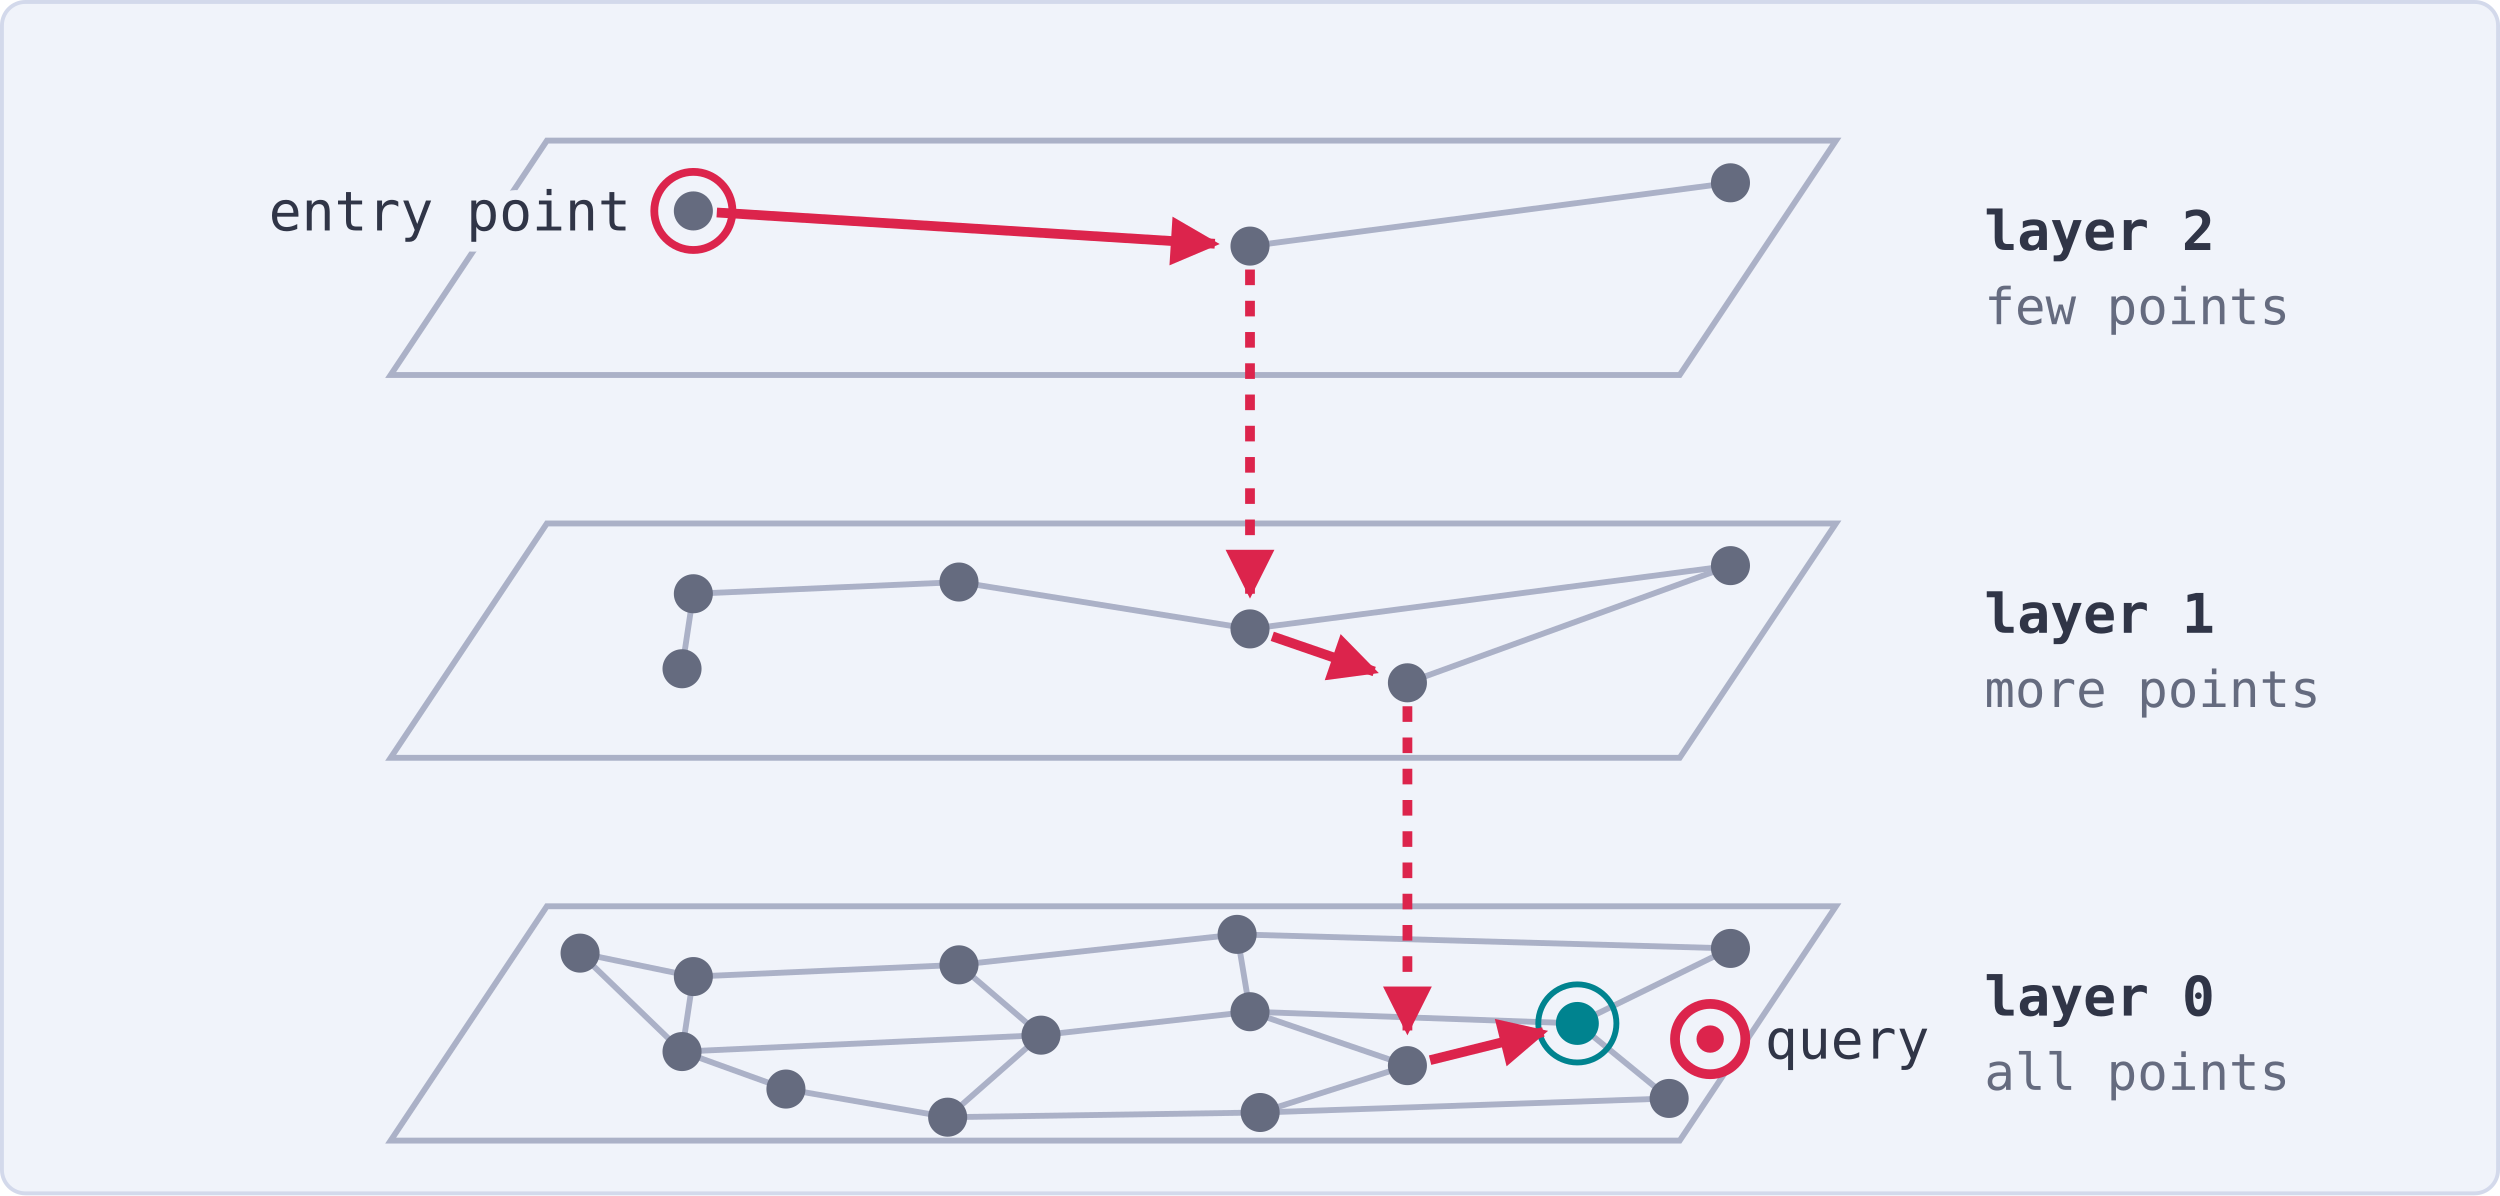
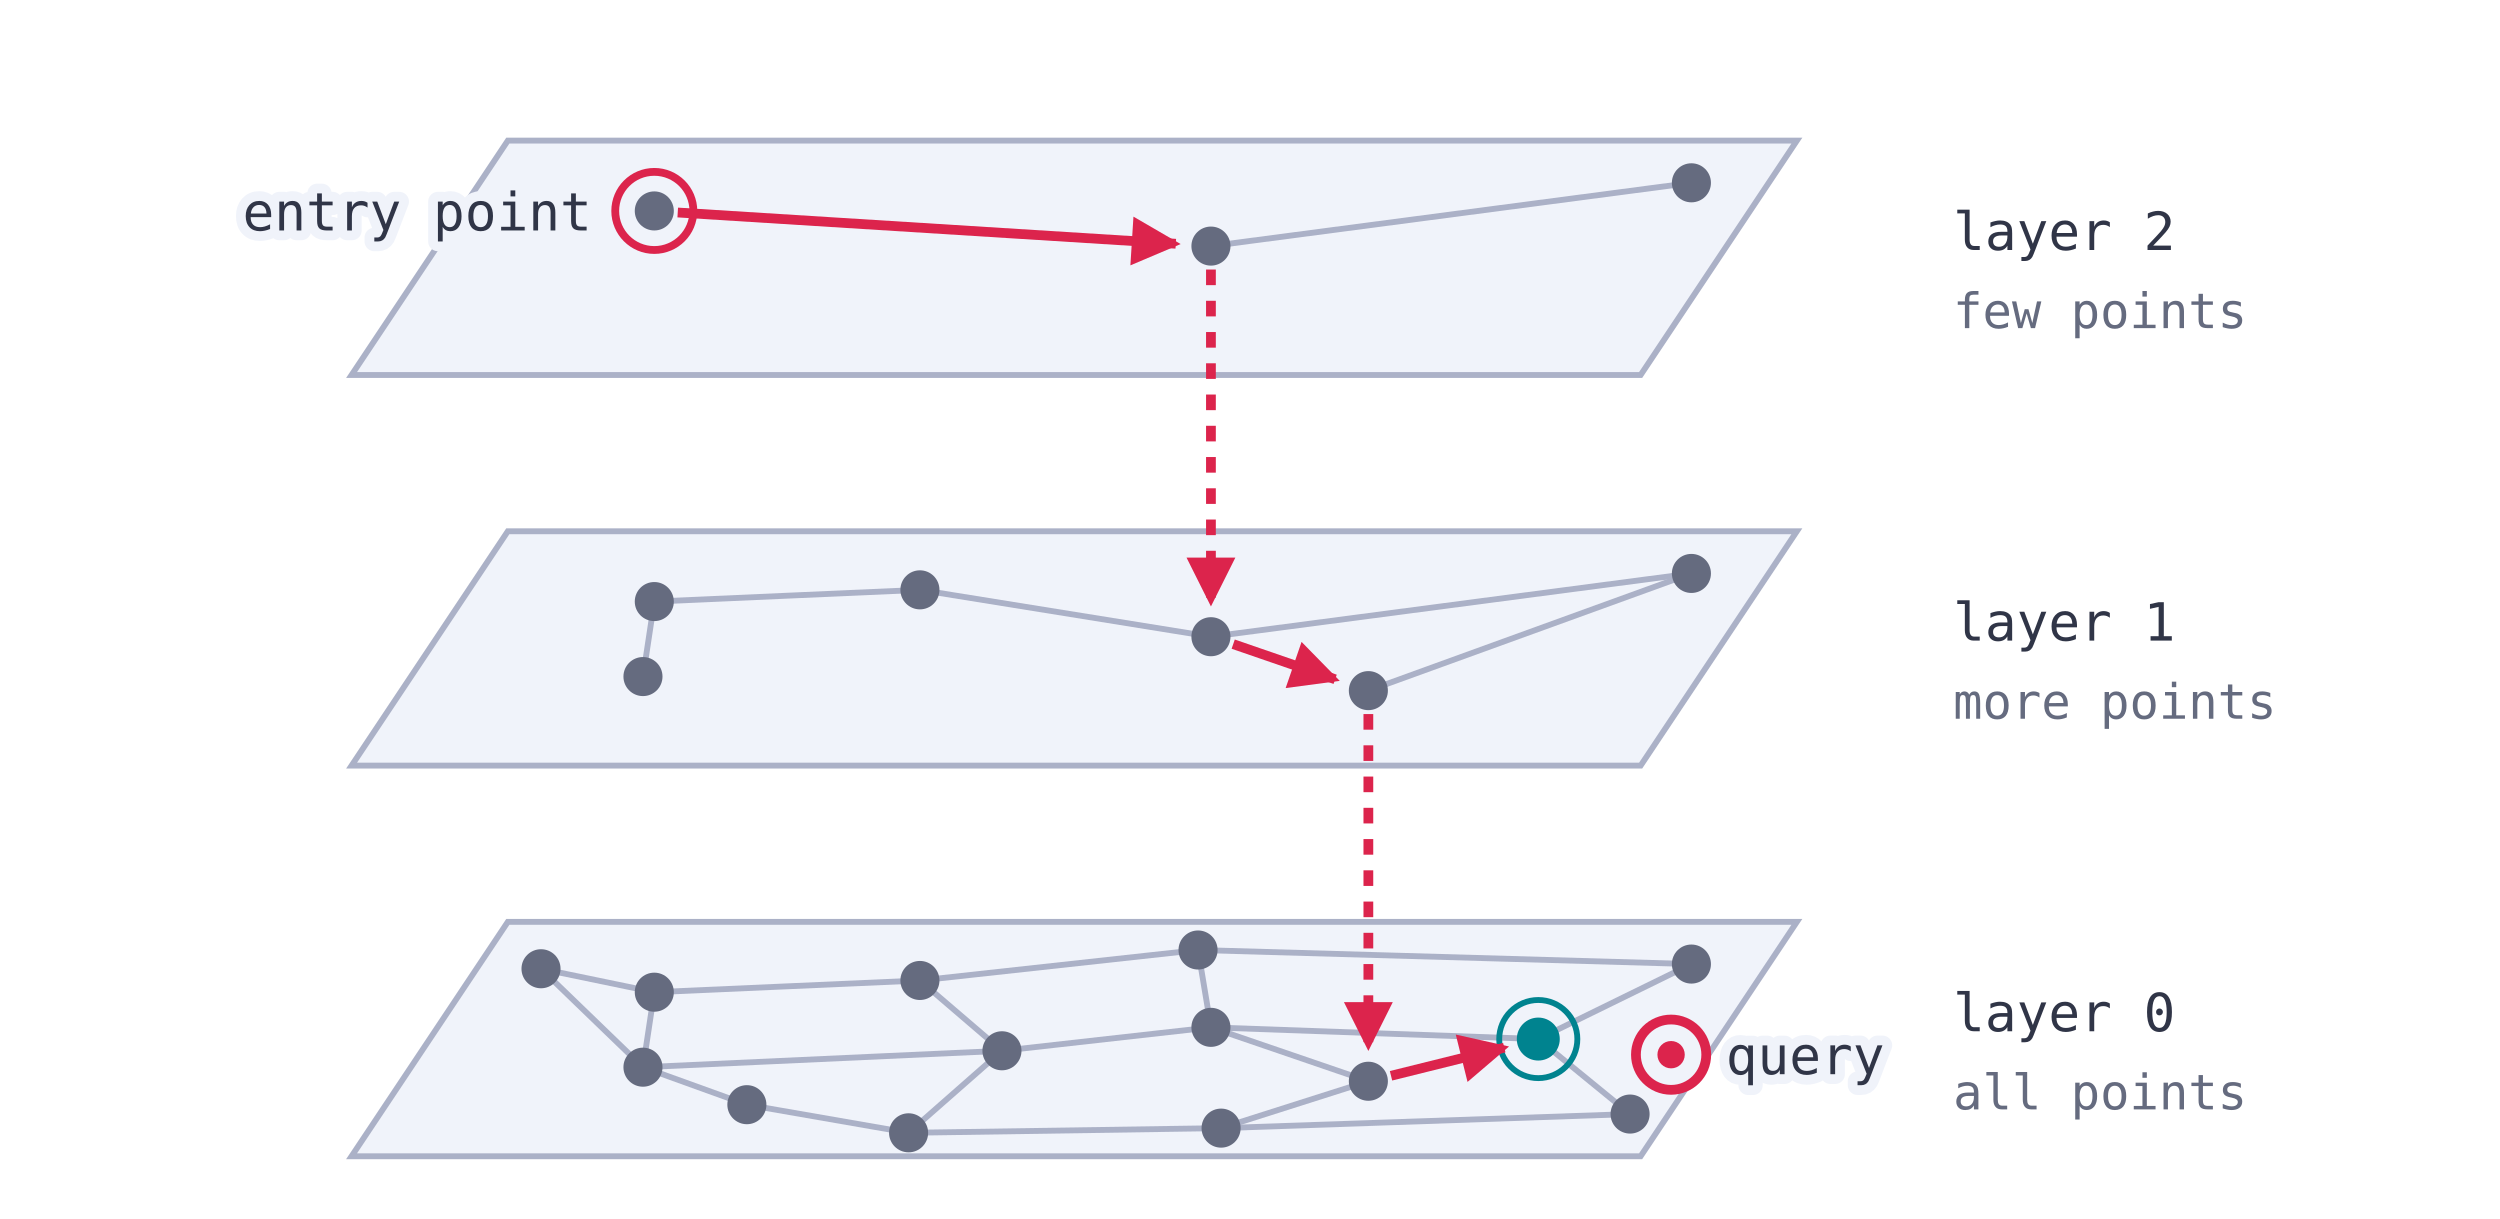
- <svg xmlns="http://www.w3.org/2000/svg" viewBox="0 0 640 306" role="img" aria-labelledby="description">
+ <svg xmlns="http://www.w3.org/2000/svg" viewBox="0 0 640 312" role="img" aria-labelledby="description">
  <defs>
    <marker id="arrow" viewBox="0 0 10 10" refX="9" refY="5" markerWidth="6" markerHeight="6" orient="auto-start-reverse">
      <path d="M0 0 L10 5 L0 10 Z" fill="#656b7f" />
    </marker>
    <marker id="arrow-accent" viewBox="0 0 10 10" refX="9" refY="5" markerWidth="5" markerHeight="5" orient="auto-start-reverse">
      <path d="M0 0 L10 5 L0 10 Z" fill="#dc244c" />
    </marker>
+     <marker id="arrow-v" viewBox="0 0 10 10" refX="9" refY="5" markerWidth="5" markerHeight="5" orient="auto-start-reverse">
+       <path d="M0 0 L10 5 L0 10 Z" fill="#6047ff" />
+     </marker>
  </defs>
-   <rect x="0.5" y="0.5" width="639" height="305" rx="6" fill="#f0f3fa" stroke="#d3d9eb" stroke-width="1" />
  <g font-family="'Geist Mono', ui-monospace, SFMono-Regular, Menlo, Consolas, monospace">
-     <polygon points="140,232 470,232 430,292 100,292" fill="#f0f3fa" stroke="#abb1c7" stroke-width="1.5" />
-     <text x="508" y="260" font-size="14" fill="#303547" font-weight="600">layer 0</text>
-     <text x="508" y="279" font-size="13" fill="#656b7f">all points</text>
-     <line x1="148.5" y1="244" x2="177.5" y2="250" stroke="#abb1c7" stroke-width="1.5" />
-     <line x1="148.5" y1="244" x2="174.6" y2="269.2" stroke="#abb1c7" stroke-width="1.5" />
-     <line x1="177.5" y1="250" x2="245.5" y2="247" stroke="#abb1c7" stroke-width="1.5" />
-     <line x1="177.5" y1="250" x2="174.6" y2="269.2" stroke="#abb1c7" stroke-width="1.5" />
-     <line x1="174.6" y1="269.2" x2="201.2" y2="278.8" stroke="#abb1c7" stroke-width="1.5" />
-     <line x1="201.2" y1="278.8" x2="242.6" y2="286" stroke="#abb1c7" stroke-width="1.5" />
-     <line x1="174.6" y1="269.2" x2="266.5" y2="265" stroke="#abb1c7" stroke-width="1.5" />
-     <line x1="245.5" y1="247" x2="316.7" y2="239.2" stroke="#abb1c7" stroke-width="1.5" />
-     <line x1="245.5" y1="247" x2="266.5" y2="265" stroke="#abb1c7" stroke-width="1.5" />
-     <line x1="266.5" y1="265" x2="320" y2="259" stroke="#abb1c7" stroke-width="1.5" />
-     <line x1="316.7" y1="239.2" x2="320" y2="259" stroke="#abb1c7" stroke-width="1.5" />
-     <line x1="320" y1="259" x2="360.3" y2="272.8" stroke="#abb1c7" stroke-width="1.5" />
-     <line x1="266.5" y1="265" x2="242.6" y2="286" stroke="#abb1c7" stroke-width="1.5" />
-     <line x1="242.6" y1="286" x2="322.6" y2="284.8" stroke="#abb1c7" stroke-width="1.5" />
-     <line x1="322.6" y1="284.8" x2="360.3" y2="272.8" stroke="#abb1c7" stroke-width="1.5" />
-     <line x1="403.8" y1="262" x2="443" y2="242.8" stroke="#abb1c7" stroke-width="1.5" />
-     <line x1="403.8" y1="262" x2="427.3" y2="281.2" stroke="#abb1c7" stroke-width="1.5" />
-     <line x1="322.6" y1="284.8" x2="427.3" y2="281.2" stroke="#abb1c7" stroke-width="1.5" />
-     <line x1="320" y1="259" x2="403.8" y2="262" stroke="#abb1c7" stroke-width="1.5" />
-     <line x1="316.7" y1="239.2" x2="443" y2="242.8" stroke="#abb1c7" stroke-width="1.5" />
-     <circle cx="148.5" cy="244" r="5" fill="#656b7f" />
-     <circle cx="177.5" cy="250" r="5" fill="#656b7f" />
-     <circle cx="201.2" cy="278.8" r="5" fill="#656b7f" />
-     <circle cx="245.5" cy="247" r="5" fill="#656b7f" />
-     <circle cx="266.5" cy="265" r="5" fill="#656b7f" />
-     <circle cx="316.7" cy="239.2" r="5" fill="#656b7f" />
-     <circle cx="320" cy="259" r="5" fill="#656b7f" />
-     <circle cx="322.6" cy="284.8" r="5" fill="#656b7f" />
-     <circle cx="360.3" cy="272.8" r="5" fill="#656b7f" />
-     <circle cx="403.8" cy="262" r="5.5" fill="#00838f" />
-     <circle cx="403.8" cy="262" r="10" fill="none" stroke="#00838f" stroke-width="1.5" />
-     <circle cx="443" cy="242.8" r="5" fill="#656b7f" />
-     <circle cx="174.6" cy="269.2" r="5" fill="#656b7f" />
-     <circle cx="242.6" cy="286" r="5" fill="#656b7f" />
-     <circle cx="427.3" cy="281.2" r="5" fill="#656b7f" />
-     <circle cx="437.8" cy="266" r="9" fill="#f0f3fa" stroke="#dc244c" stroke-width="2.5" />
-     <circle cx="437.8" cy="266" r="3.5" fill="#dc244c" />
-     <text x="451.8" y="271" font-size="14" fill="#303547" stroke="#f0f3fa" stroke-width="5" stroke-linejoin="round" paint-order="stroke">query</text>
-     <polygon points="140,134 470,134 430,194 100,194" fill="#f0f3fa" stroke="#abb1c7" stroke-width="1.5" />
-     <text x="508" y="162" font-size="14" fill="#303547" font-weight="600">layer 1</text>
-     <text x="508" y="181" font-size="13" fill="#656b7f">more points</text>
-     <line x1="177.5" y1="152" x2="174.6" y2="171.2" stroke="#abb1c7" stroke-width="1.5" />
-     <line x1="177.5" y1="152" x2="245.5" y2="149" stroke="#abb1c7" stroke-width="1.5" />
-     <line x1="245.5" y1="149" x2="320" y2="161" stroke="#abb1c7" stroke-width="1.5" />
-     <line x1="360.3" y1="174.8" x2="443" y2="144.8" stroke="#abb1c7" stroke-width="1.5" />
-     <line x1="320" y1="161" x2="443" y2="144.8" stroke="#abb1c7" stroke-width="1.5" />
-     <circle cx="177.5" cy="152" r="5" fill="#656b7f" />
-     <circle cx="245.5" cy="149" r="5" fill="#656b7f" />
-     <circle cx="320" cy="161" r="5" fill="#656b7f" />
-     <circle cx="360.3" cy="174.8" r="5" fill="#656b7f" />
-     <circle cx="443" cy="144.8" r="5" fill="#656b7f" />
-     <circle cx="174.6" cy="171.2" r="5" fill="#656b7f" />
-     <polygon points="140,36 470,36 430,96 100,96" fill="#f0f3fa" stroke="#abb1c7" stroke-width="1.5" />
-     <text x="508" y="64" font-size="14" fill="#303547" font-weight="600">layer 2</text>
-     <text x="508" y="83" font-size="13" fill="#656b7f">few points</text>
-     <line x1="320" y1="63" x2="443" y2="46.8" stroke="#abb1c7" stroke-width="1.5" />
-     <circle cx="177.5" cy="54" r="5" fill="#656b7f" />
-     <circle cx="320" cy="63" r="5" fill="#656b7f" />
-     <circle cx="443" cy="46.8" r="5" fill="#656b7f" />
-     <path d="M183.5 54.4 L311.0 62.4" fill="none" stroke="#dc244c" stroke-width="2.5" marker-end="url(#arrow-accent)" />
-     <path d="M320.0 69.0 L320.0 152.0" fill="none" stroke="#dc244c" stroke-width="2.5" stroke-dasharray="4 4" marker-end="url(#arrow-accent)" />
-     <path d="M325.7 162.9 L351.8 171.9" fill="none" stroke="#dc244c" stroke-width="2.5" marker-end="url(#arrow-accent)" />
-     <path d="M360.3 180.8 L360.3 263.8" fill="none" stroke="#dc244c" stroke-width="2.5" stroke-dasharray="4 4" marker-end="url(#arrow-accent)" />
-     <path d="M366.1 271.4 L395.1 264.2" fill="none" stroke="#dc244c" stroke-width="2.5" marker-end="url(#arrow-accent)" />
-     <circle cx="177.5" cy="54" r="10" fill="none" stroke="#dc244c" stroke-width="2" />
-     <text x="161.5" y="59" font-size="14" text-anchor="end" fill="#303547" stroke="#f0f3fa" stroke-width="5" stroke-linejoin="round" paint-order="stroke">entry point</text>
+     <polygon points="130,236 460,236 420,296 90,296" fill="#f0f3fa" stroke="#abb1c7" stroke-width="1.5" />
+     <text x="500" y="264" font-size="13.5" fill="#303547">layer 0</text>
+     <text x="500" y="284" font-size="12.5" fill="#656b7f">all points</text>
+     <line x1="138.5" y1="248" x2="167.5" y2="254" stroke="#abb1c7" stroke-width="1.5" />
+     <line x1="138.5" y1="248" x2="164.6" y2="273.2" stroke="#abb1c7" stroke-width="1.5" />
+     <line x1="167.5" y1="254" x2="235.5" y2="251" stroke="#abb1c7" stroke-width="1.5" />
+     <line x1="167.5" y1="254" x2="164.6" y2="273.2" stroke="#abb1c7" stroke-width="1.5" />
+     <line x1="164.6" y1="273.2" x2="191.2" y2="282.8" stroke="#abb1c7" stroke-width="1.5" />
+     <line x1="191.2" y1="282.8" x2="232.6" y2="290" stroke="#abb1c7" stroke-width="1.5" />
+     <line x1="164.6" y1="273.2" x2="256.5" y2="269" stroke="#abb1c7" stroke-width="1.5" />
+     <line x1="235.5" y1="251" x2="306.7" y2="243.2" stroke="#abb1c7" stroke-width="1.5" />
+     <line x1="235.5" y1="251" x2="256.5" y2="269" stroke="#abb1c7" stroke-width="1.5" />
+     <line x1="256.5" y1="269" x2="310" y2="263" stroke="#abb1c7" stroke-width="1.5" />
+     <line x1="306.7" y1="243.2" x2="310" y2="263" stroke="#abb1c7" stroke-width="1.5" />
+     <line x1="310" y1="263" x2="350.3" y2="276.8" stroke="#abb1c7" stroke-width="1.5" />
+     <line x1="256.5" y1="269" x2="232.6" y2="290" stroke="#abb1c7" stroke-width="1.5" />
+     <line x1="232.6" y1="290" x2="312.6" y2="288.8" stroke="#abb1c7" stroke-width="1.5" />
+     <line x1="312.6" y1="288.8" x2="350.3" y2="276.8" stroke="#abb1c7" stroke-width="1.5" />
+     <line x1="393.8" y1="266" x2="433" y2="246.8" stroke="#abb1c7" stroke-width="1.5" />
+     <line x1="393.8" y1="266" x2="417.3" y2="285.2" stroke="#abb1c7" stroke-width="1.5" />
+     <line x1="312.6" y1="288.8" x2="417.3" y2="285.2" stroke="#abb1c7" stroke-width="1.5" />
+     <line x1="310" y1="263" x2="393.8" y2="266" stroke="#abb1c7" stroke-width="1.5" />
+     <line x1="306.7" y1="243.2" x2="433" y2="246.8" stroke="#abb1c7" stroke-width="1.5" />
+     <circle cx="138.5" cy="248" r="5" fill="#656b7f" />
+     <circle cx="167.5" cy="254" r="5" fill="#656b7f" />
+     <circle cx="191.2" cy="282.8" r="5" fill="#656b7f" />
+     <circle cx="235.5" cy="251" r="5" fill="#656b7f" />
+     <circle cx="256.5" cy="269" r="5" fill="#656b7f" />
+     <circle cx="306.7" cy="243.2" r="5" fill="#656b7f" />
+     <circle cx="310" cy="263" r="5" fill="#656b7f" />
+     <circle cx="312.6" cy="288.8" r="5" fill="#656b7f" />
+     <circle cx="350.3" cy="276.8" r="5" fill="#656b7f" />
+     <circle cx="393.8" cy="266" r="5.5" fill="#00838f" />
+     <circle cx="393.8" cy="266" r="10" fill="none" stroke="#00838f" stroke-width="1.5" />
+     <circle cx="433" cy="246.8" r="5" fill="#656b7f" />
+     <circle cx="164.6" cy="273.2" r="5" fill="#656b7f" />
+     <circle cx="232.6" cy="290" r="5" fill="#656b7f" />
+     <circle cx="417.3" cy="285.2" r="5" fill="#656b7f" />
+     <circle cx="427.8" cy="270" r="9" fill="#f0f3fa" stroke="#dc244c" stroke-width="2.5" />
+     <circle cx="427.8" cy="270" r="3.5" fill="#dc244c" />
+     <text x="441.8" y="275" font-size="13.5" fill="#303547" stroke="#f0f3fa" stroke-width="5" stroke-linejoin="round" paint-order="stroke">query</text>
+     <polygon points="130,136 460,136 420,196 90,196" fill="#f0f3fa" stroke="#abb1c7" stroke-width="1.5" />
+     <text x="500" y="164" font-size="13.5" fill="#303547">layer 1</text>
+     <text x="500" y="184" font-size="12.5" fill="#656b7f">more points</text>
+     <line x1="167.5" y1="154" x2="164.6" y2="173.2" stroke="#abb1c7" stroke-width="1.5" />
+     <line x1="167.5" y1="154" x2="235.5" y2="151" stroke="#abb1c7" stroke-width="1.5" />
+     <line x1="235.5" y1="151" x2="310" y2="163" stroke="#abb1c7" stroke-width="1.5" />
+     <line x1="350.3" y1="176.8" x2="433" y2="146.8" stroke="#abb1c7" stroke-width="1.5" />
+     <line x1="310" y1="163" x2="433" y2="146.8" stroke="#abb1c7" stroke-width="1.5" />
+     <circle cx="167.5" cy="154" r="5" fill="#656b7f" />
+     <circle cx="235.5" cy="151" r="5" fill="#656b7f" />
+     <circle cx="310" cy="163" r="5" fill="#656b7f" />
+     <circle cx="350.3" cy="176.8" r="5" fill="#656b7f" />
+     <circle cx="433" cy="146.8" r="5" fill="#656b7f" />
+     <circle cx="164.6" cy="173.2" r="5" fill="#656b7f" />
+     <polygon points="130,36 460,36 420,96 90,96" fill="#f0f3fa" stroke="#abb1c7" stroke-width="1.5" />
+     <text x="500" y="64" font-size="13.5" fill="#303547">layer 2</text>
+     <text x="500" y="84" font-size="12.5" fill="#656b7f">few points</text>
+     <line x1="310" y1="63" x2="433" y2="46.8" stroke="#abb1c7" stroke-width="1.5" />
+     <circle cx="167.5" cy="54" r="5" fill="#656b7f" />
+     <circle cx="310" cy="63" r="5" fill="#656b7f" />
+     <circle cx="433" cy="46.8" r="5" fill="#656b7f" />
+     <path d="M173.5 54.4 L301.0 62.4" fill="none" stroke="#dc244c" stroke-width="2.5" marker-end="url(#arrow-accent)" />
+     <path d="M310.0 69.0 L310.0 154.0" fill="none" stroke="#dc244c" stroke-width="2.5" stroke-dasharray="4 4" marker-end="url(#arrow-accent)" />
+     <path d="M315.7 164.9 L341.8 173.9" fill="none" stroke="#dc244c" stroke-width="2.5" marker-end="url(#arrow-accent)" />
+     <path d="M350.3 182.8 L350.3 267.8" fill="none" stroke="#dc244c" stroke-width="2.5" stroke-dasharray="4 4" marker-end="url(#arrow-accent)" />
+     <path d="M356.1 275.4 L385.1 268.2" fill="none" stroke="#dc244c" stroke-width="2.5" marker-end="url(#arrow-accent)" />
+     <circle cx="167.5" cy="54" r="10" fill="none" stroke="#dc244c" stroke-width="2" />
+     <text x="151.5" y="59" font-size="13.5" text-anchor="end" fill="#303547" stroke="#f0f3fa" stroke-width="5" stroke-linejoin="round" paint-order="stroke">entry point</text>
  </g>
</svg>
